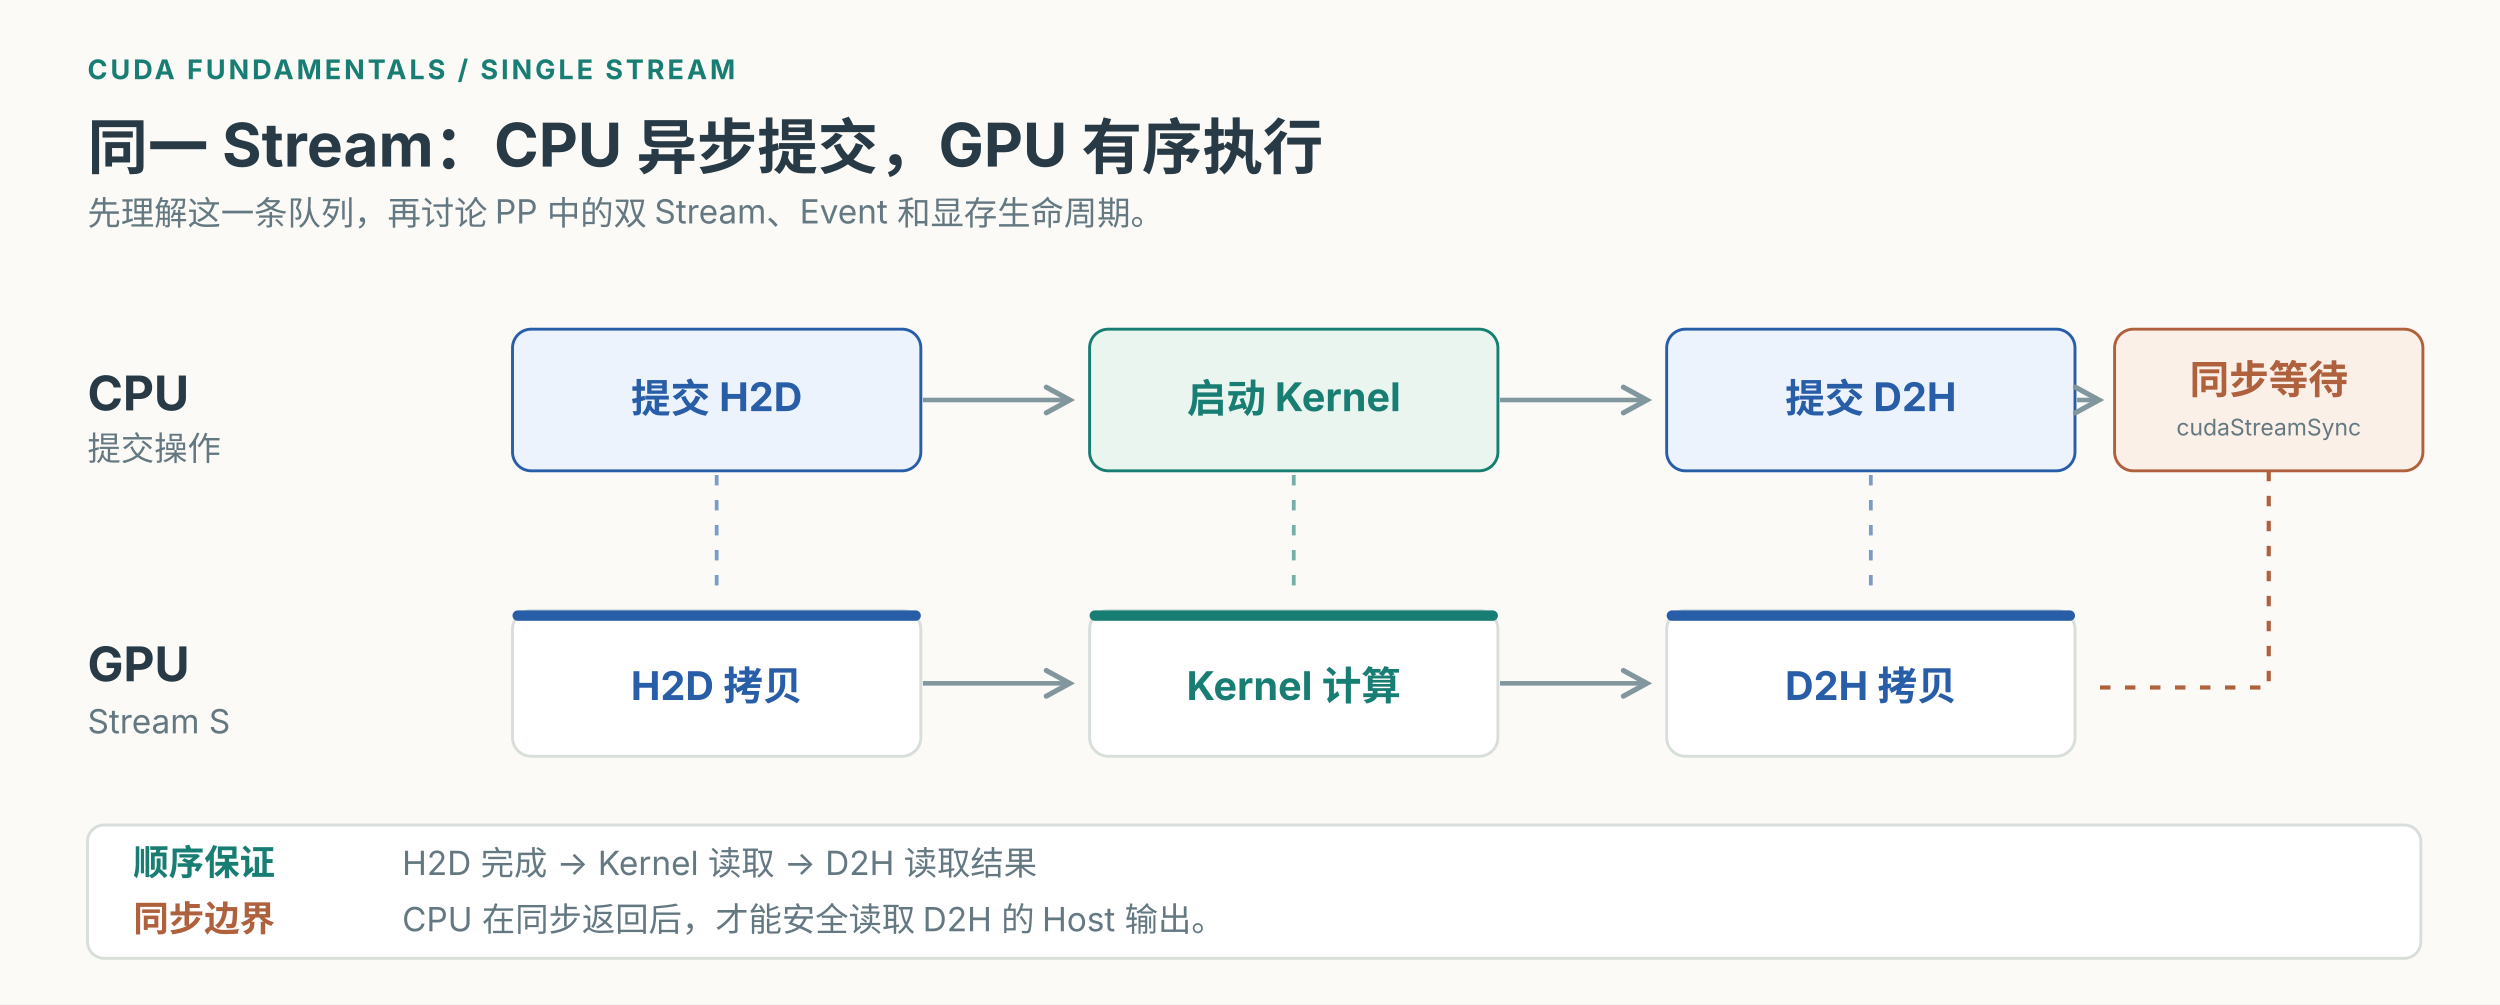
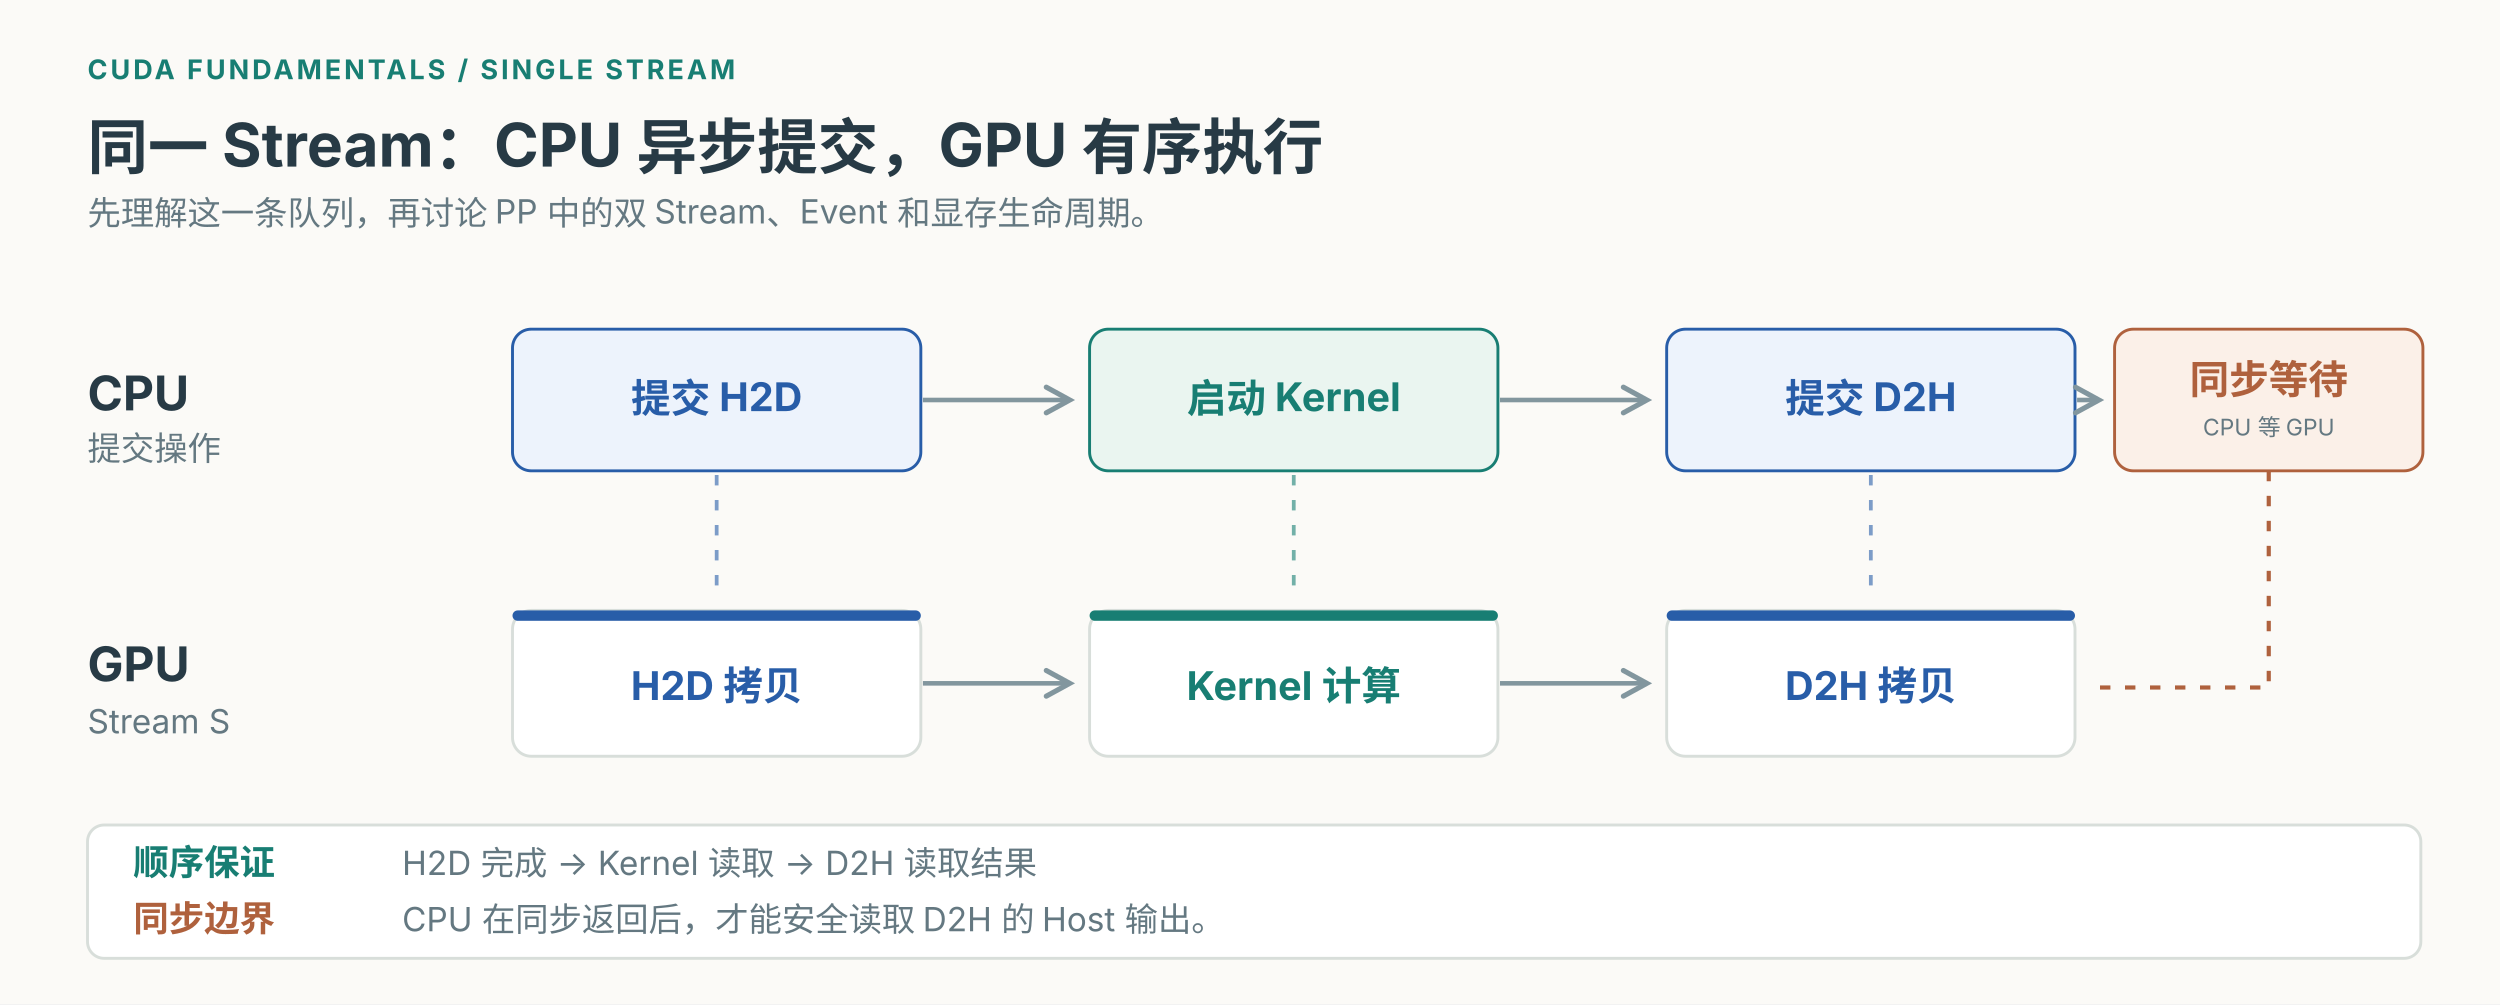
<svg xmlns="http://www.w3.org/2000/svg" width="1200" height="482" viewBox="0 0 1200 482" role="img" aria-labelledby="figTitle figDesc">
  <defs>
    <style>
text{font-family:Inter,"Noto Sans CJK SC","PingFang SC","Microsoft YaHei",Arial,sans-serif}
.kicker{fill:#187E73;font-size:13px;letter-spacing:1.4px;font-weight:750}
.title{fill:#273A45;font-size:29px;font-weight:750}
.subtitle{fill:#647881;font-size:16px}
.lane{fill:#273A45;font-size:23px;font-weight:740}
.small{fill:#647881;font-size:16px}
.task{font-size:19px;font-weight:720}
.micro{fill:#647881;font-size:11px}
.hint{font-size:17px;font-weight:730}
</style>
    <marker id="arr" viewBox="0 0 10 10" refX="8" refY="5" markerWidth="7" markerHeight="7" orient="auto">
      <path d="M1 1 L8.3 5 L1 9" fill="none" stroke="#82969E" stroke-width="1.6" stroke-linecap="round" />
    </marker>
  </defs>
  <rect width="1200" height="482" fill="#FBFAF7" />
  <text x="42" y="38" class="kicker">CUDA FUNDAMENTALS / SINGLE STREAM</text>
  <text x="42" y="81" class="title">同一 Stream：CPU 异步提交，GPU 有序执行</text>
  <text x="42" y="108" class="subtitle">先理解这一条队列，再讨论 PP 中的双 Stream、Event 和显存生命周期。</text>
  <text x="42" y="197" class="lane">CPU</text>
  <text x="42" y="221" class="small">提交操作</text>
  <text x="42" y="327" class="lane">GPU</text>
  <text x="42" y="352" class="small">Stream S</text>
  <rect x="246" y="158" width="196" height="68" rx="9" fill="#EDF3FC" stroke="#285DA8" stroke-width="1.4" />
  <text x="344" y="198" class="task" text-anchor="middle" fill="#285DA8">提交 H2D</text>
  <path d="M344 228 V288" stroke="#285DA8" stroke-width="1.8" stroke-dasharray="5 7" fill="none" opacity=".6" />
  <rect x="246" y="293" width="196" height="70" rx="9" fill="#FFFFFF" stroke="#D8DEDA" stroke-width="1.4" />
  <rect x="246" y="293" width="196" height="5" rx="2.5" fill="#285DA8" />
  <text x="344" y="336" class="task" text-anchor="middle" fill="#285DA8">H2D 拷贝</text>
  <rect x="523" y="158" width="196" height="68" rx="9" fill="#EAF5F0" stroke="#187E73" stroke-width="1.4" />
  <text x="621" y="198" class="task" text-anchor="middle" fill="#187E73">启动 Kernel</text>
  <path d="M621 228 V288" stroke="#187E73" stroke-width="1.8" stroke-dasharray="5 7" fill="none" opacity=".6" />
  <rect x="523" y="293" width="196" height="70" rx="9" fill="#FFFFFF" stroke="#D8DEDA" stroke-width="1.4" />
  <rect x="523" y="293" width="196" height="5" rx="2.5" fill="#187E73" />
  <text x="621" y="336" class="task" text-anchor="middle" fill="#187E73">Kernel 计算</text>
  <rect x="800" y="158" width="196" height="68" rx="9" fill="#EDF3FC" stroke="#285DA8" stroke-width="1.4" />
  <text x="898" y="198" class="task" text-anchor="middle" fill="#285DA8">提交 D2H</text>
  <path d="M898 228 V288" stroke="#285DA8" stroke-width="1.8" stroke-dasharray="5 7" fill="none" opacity=".6" />
  <rect x="800" y="293" width="196" height="70" rx="9" fill="#FFFFFF" stroke="#D8DEDA" stroke-width="1.4" />
  <rect x="800" y="293" width="196" height="5" rx="2.5" fill="#285DA8" />
  <text x="898" y="336" class="task" text-anchor="middle" fill="#285DA8">D2H 拷贝</text>
  <path d="M443 328 H513" stroke="#82969E" stroke-width="2.2" fill="none" marker-end="url(#arr)" />
  <path d="M720 328 H790" stroke="#82969E" stroke-width="2.2" fill="none" marker-end="url(#arr)" />
  <path d="M443 192 H513" stroke="#82969E" stroke-width="2.2" fill="none" marker-end="url(#arr)" />
  <path d="M720 192 H790" stroke="#82969E" stroke-width="2.2" fill="none" marker-end="url(#arr)" />
  <rect x="1015" y="158" width="148" height="68" rx="9" fill="#FBF0E8" stroke="#AF613D" stroke-width="1.4" />
  <text x="1089" y="189" class="task" text-anchor="middle" fill="#AF613D">同步等待</text>
-   <text x="1089" y="209" class="micro" text-anchor="middle">cudaStreamSync</text>
+   <text x="1089" y="209" class="micro" text-anchor="middle">CPU 等 GPU</text>
  <path d="M997 192 H1007" stroke="#82969E" stroke-width="2.2" fill="none" marker-end="url(#arr)" />
  <path d="M1089 226 V330 H1003" stroke="#AF613D" stroke-width="2" fill="none" stroke-dasharray="5 7" />
  <rect x="42" y="396" width="1120" height="64" rx="8" fill="#FFFFFF" stroke="#D8DEDA" stroke-width="1.4" />
  <text x="64" y="420" class="hint" fill="#187E73">顺序保证</text>
  <text x="193" y="420" class="small">H2D 完成 → Kernel 读取 → D2H 读取结果</text>
  <text x="64" y="447" class="hint" fill="#AF613D">同步边界</text>
  <text x="193" y="447" class="small">CPU 在同步返回后，才能安全读取 D2H 的 Host 输出。</text>
</svg>
